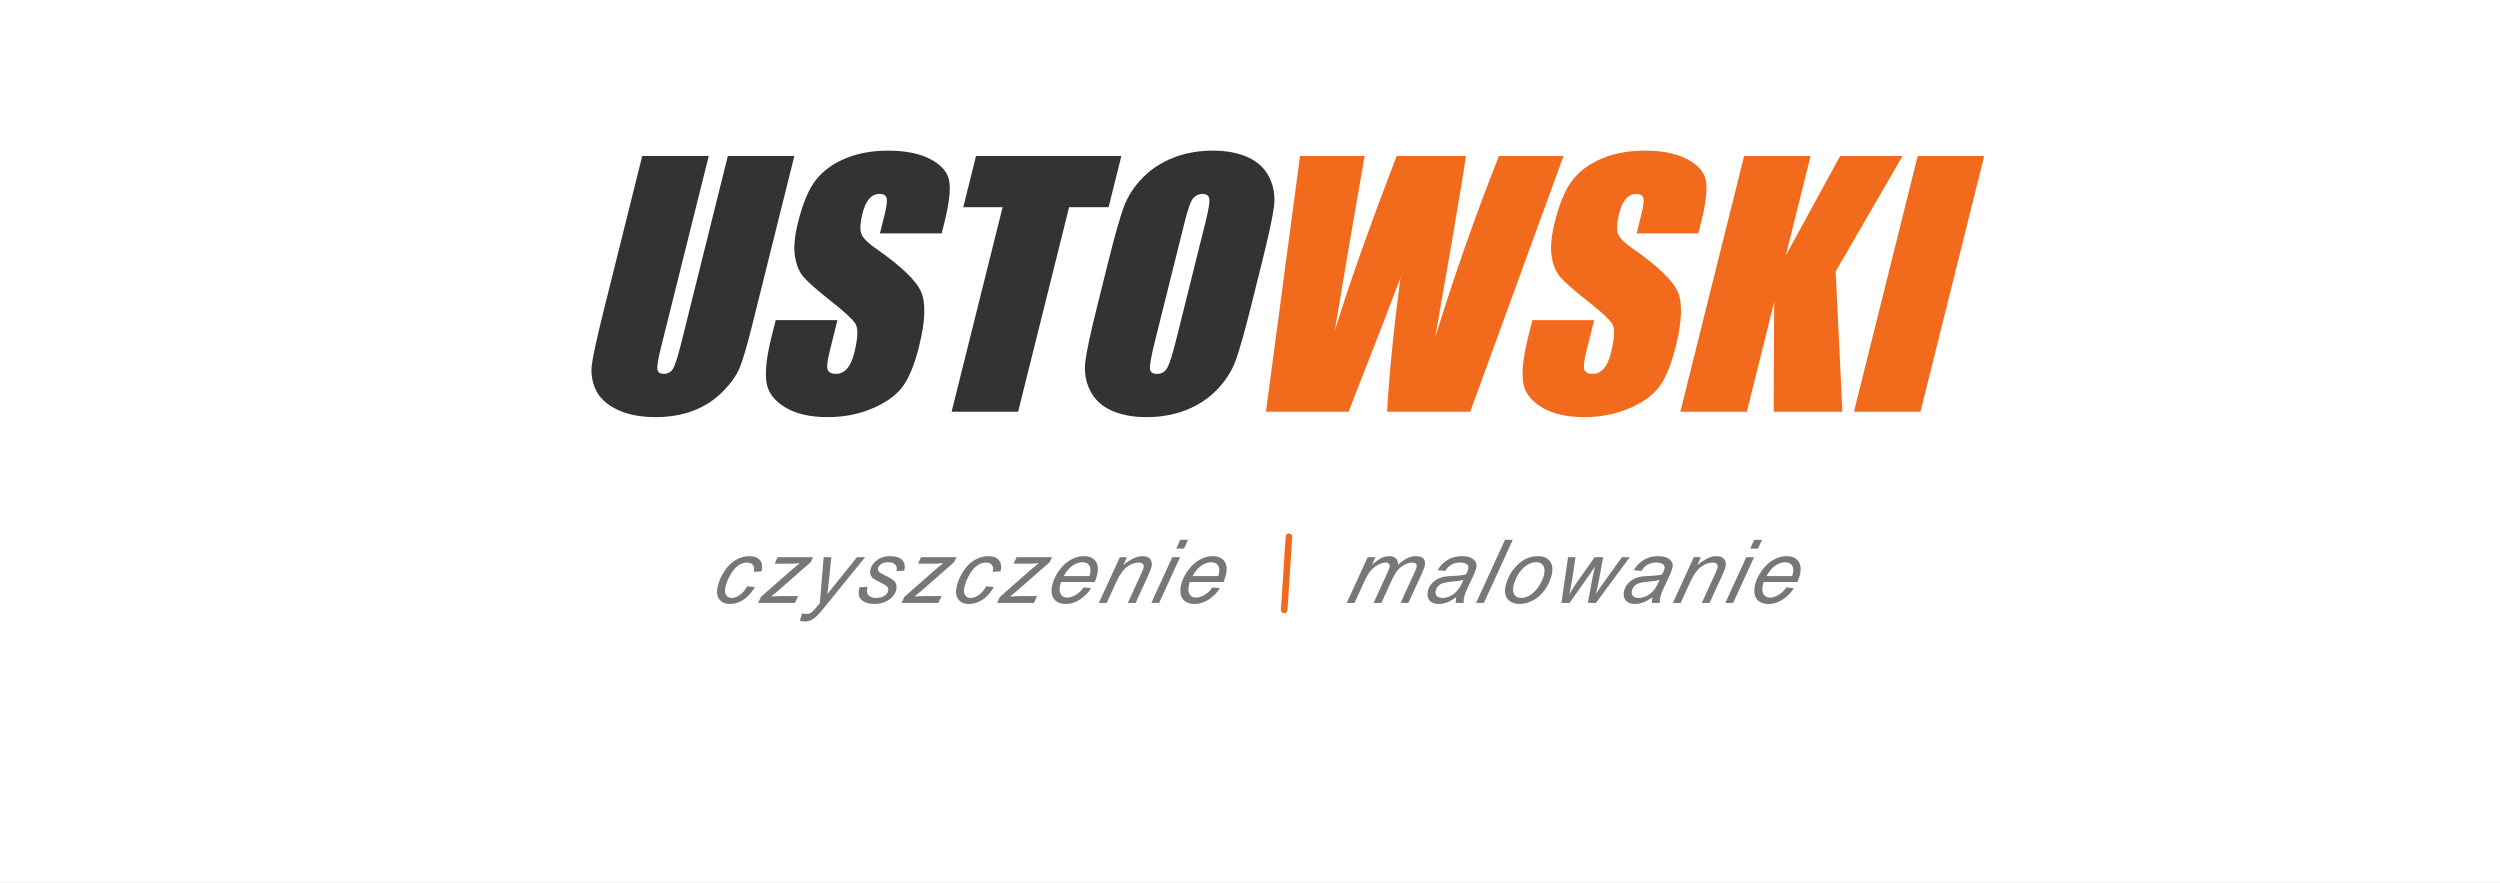
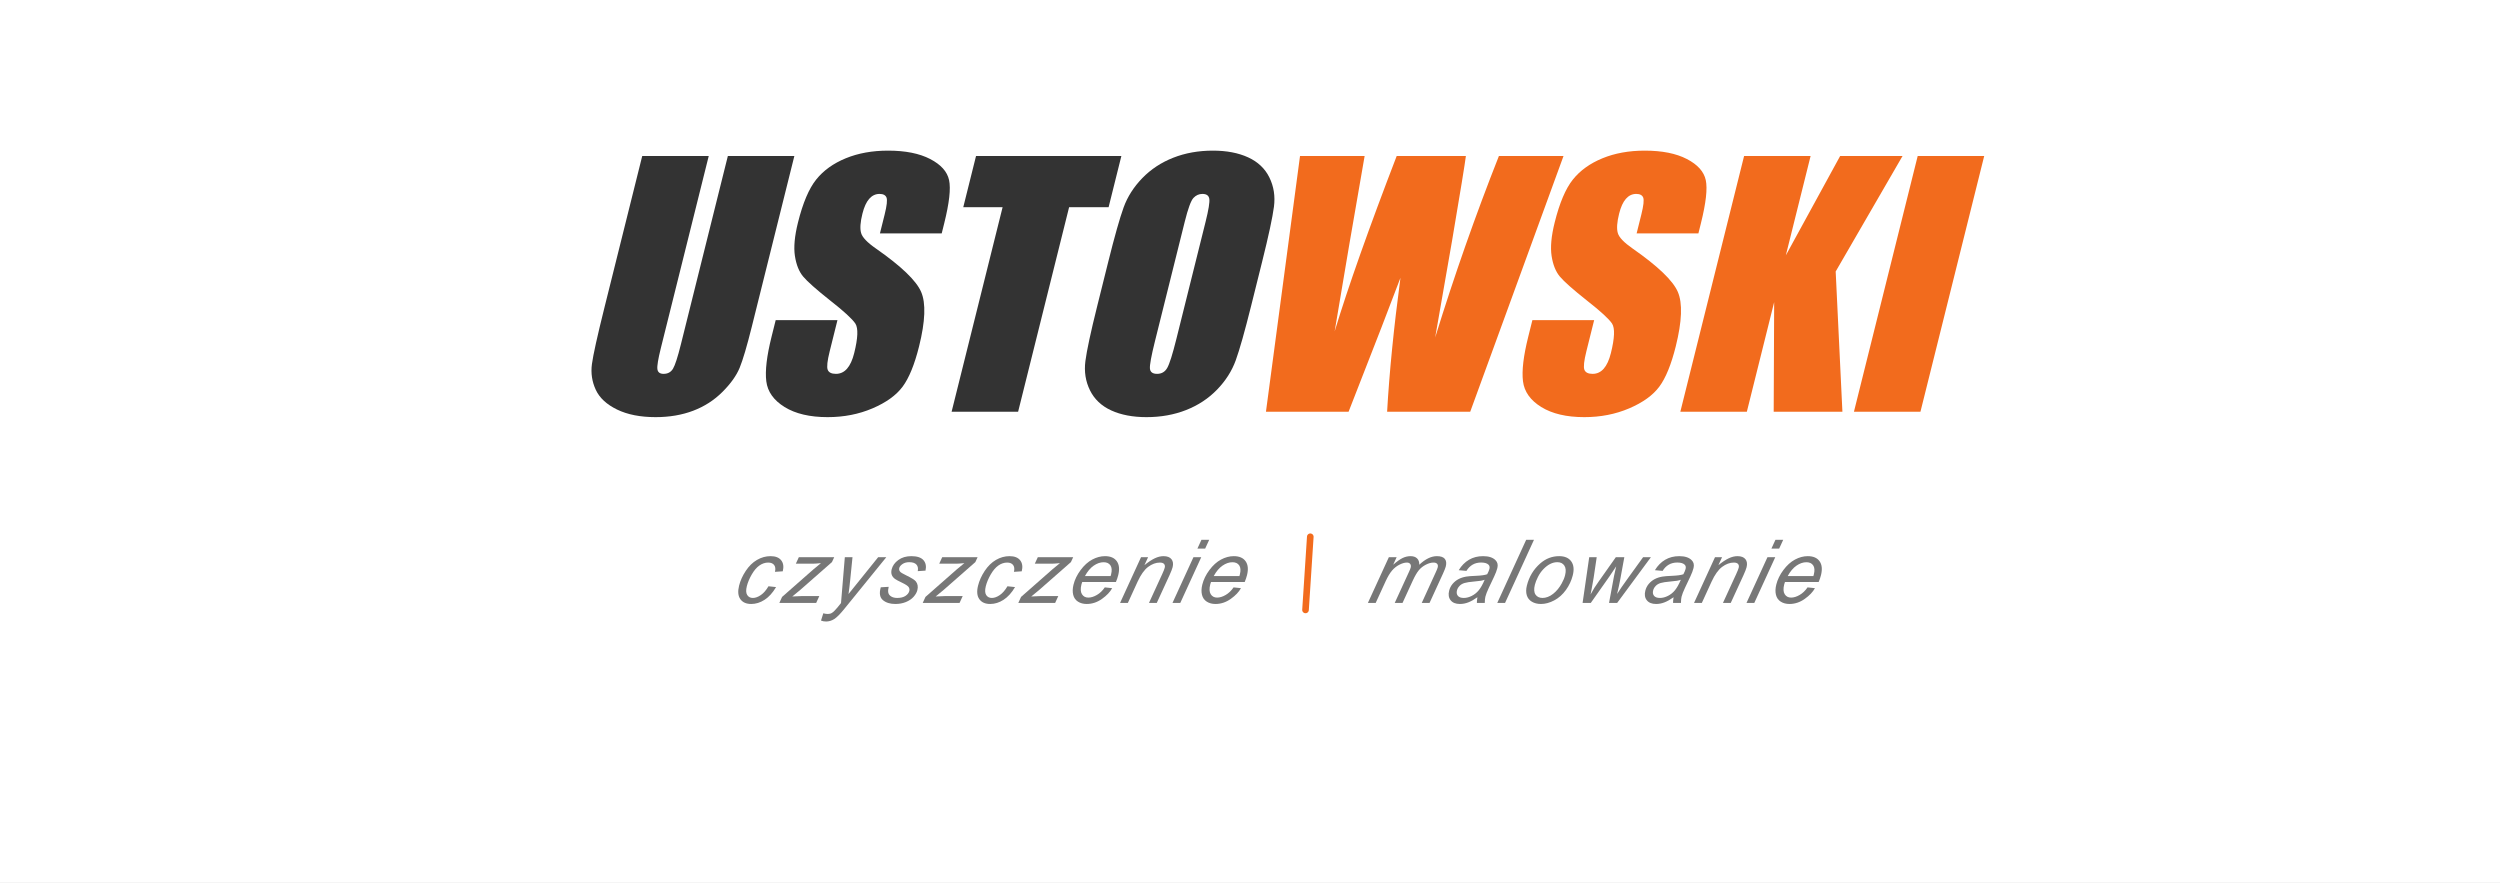
<svg xmlns="http://www.w3.org/2000/svg" viewBox="0 0 680 240">
  <rect width="680" height="240" fill="#ffffff" />
  <path d="M1041 1619V537Q1041 353 1029.0 278.5Q1017 204 958.0 125.5Q899 47 802.5 6.5Q706 -34 575 -34Q430 -34 319.0 14.0Q208 62 153.0 139.0Q98 216 88.0 301.5Q78 387 78 661V1619H499V405Q499 299 510.5 269.5Q522 240 557 240Q597 240 608.5 272.5Q620 305 620 426V1619Z" transform="matrix(0.042969,0,0.010713,-0.042969,153.99,112.00)" fill="#333333" />
  <path d="M976 1129H585V1249Q585 1333 570.0 1356.0Q555 1379 520 1379Q482 1379 462.5 1348.0Q443 1317 443 1254Q443 1173 465 1132Q486 1091 584 1033Q865 866 938 759Q1011 652 1011 414Q1011 241 970.5 159.0Q930 77 814.0 21.5Q698 -34 544 -34Q375 -34 255.5 30.0Q136 94 99.0 193.0Q62 292 62 474V580H453V383Q453 292 469.5 266.0Q486 240 528 240Q570 240 590.5 273.0Q611 306 611 371Q611 514 572 558Q532 602 375 705Q218 809 167.0 856.0Q116 903 82.5 986.0Q49 1069 49 1198Q49 1384 96.5 1470.0Q144 1556 250.0 1604.5Q356 1653 506 1653Q670 1653 785.5 1600.0Q901 1547 938.5 1466.5Q976 1386 976 1193Z" transform="matrix(0.042969,0,0.010713,-0.042969,202.11,112.00)" fill="#333333" />
  <path d="M932 1619V1295H682V0H261V1295H12V1619Z" transform="matrix(0.042969,0,0.010713,-0.042969,247.62,112.00)" fill="#333333" />
  <path d="M1046 671Q1046 427 1034.5 325.5Q1023 224 962.5 140.0Q902 56 799.0 11.0Q696 -34 559 -34Q429 -34 325.5 8.5Q222 51 159.0 136.0Q96 221 84.0 321.0Q72 421 72 671V948Q72 1192 83.5 1293.5Q95 1395 155.5 1479.0Q216 1563 319.0 1608.0Q422 1653 559 1653Q689 1653 792.5 1610.5Q896 1568 959.0 1483.0Q1022 1398 1034.0 1298.0Q1046 1198 1046 948ZM625 1203Q625 1316 612.5 1347.5Q600 1379 561 1379Q528 1379 510.5 1353.5Q493 1328 493 1203V447Q493 306 504.5 273.0Q516 240 558 240Q601 240 613.0 278.0Q625 316 625 459Z" transform="matrix(0.042969,0,0.010713,-0.042969,288.18,112.00)" fill="#333333" />
  <path d="M1668 1619 1481 0H955Q883 373 828 848Q803 645 711 0H188L0 1619H409L452 1054L496 509Q519 932 612 1619H1050Q1059 1548 1096 1085L1142 470Q1177 1057 1259 1619Z" transform="matrix(0.042969,0,0.010713,-0.042969,336.26,112.00)" fill="#f26b1d" />
  <path d="M976 1129H585V1249Q585 1333 570.0 1356.0Q555 1379 520 1379Q482 1379 462.5 1348.0Q443 1317 443 1254Q443 1173 465 1132Q486 1091 584 1033Q865 866 938 759Q1011 652 1011 414Q1011 241 970.5 159.0Q930 77 814.0 21.5Q698 -34 544 -34Q375 -34 255.5 30.0Q136 94 99.0 193.0Q62 292 62 474V580H453V383Q453 292 469.5 266.0Q486 240 528 240Q570 240 590.5 273.0Q611 306 611 371Q611 514 572 558Q532 602 375 705Q218 809 167.0 856.0Q116 903 82.5 986.0Q49 1069 49 1198Q49 1384 96.5 1470.0Q144 1556 250.0 1604.5Q356 1653 506 1653Q670 1653 785.5 1600.0Q901 1547 938.5 1466.5Q976 1386 976 1193Z" transform="matrix(0.042969,0,0.010713,-0.042969,407.93,112.00)" fill="#f26b1d" />
  <path d="M1087 1619 846 888 1110 0H675L505 694V0H84V1619H505V990L692 1619Z" transform="matrix(0.042969,0,0.010713,-0.042969,453.44,112.00)" fill="#f26b1d" />
  <path d="M505 1619V0H84V1619Z" transform="matrix(0.042969,0,0.010713,-0.042969,500.66,112.00)" fill="#f26b1d" />
-   <path d="M801 387 982 368Q914 169 788.5 72.5Q663 -24 503 -24Q330 -24 222.5 88.0Q115 200 115 401Q115 575 184.0 743.0Q253 911 381.5 998.5Q510 1086 675 1086Q846 1086 946.0 989.5Q1046 893 1046 734L868 722Q867 823 809.5 880.0Q752 937 658 937Q549 937 469.0 868.0Q389 799 343.5 658.5Q298 518 298 388Q298 252 358.0 184.0Q418 116 506 116Q594 116 674.5 183.0Q755 250 801 387Z" transform="matrix(0.011719,0,0.002922,-0.011719,192.75,164.00)" fill="#777777" />
-   <path d="M40 0 69 140 640 783Q701 851 776 924Q647 911 591 911H196L228 1062H1049L1025 948L449 301Q400 246 303 150Q454 159 510 159H928L895 0Z" transform="matrix(0.011719,0,0.002922,-0.011719,205.75,164.00)" fill="#777777" />
-   <path d="M0 -410 11 -240Q67 -256 120 -256Q175 -256 209 -231Q253 -198 305 -107L363 -3L186 1062H364L444 525Q468 366 485 207L960 1062H1149L472 -141Q374 -317 298.0 -374.0Q222 -431 123 -431Q60 -431 0 -410Z" transform="matrix(0.011719,0,0.002922,-0.011719,218.75,164.00)" fill="#777777" />
-   <path d="M85 363 266 374Q266 296 290.0 241.0Q314 186 378.5 151.0Q443 116 529 116Q649 116 709.0 164.0Q769 212 769 277Q769 324 733 366Q696 408 552.5 469.5Q409 531 369 556Q302 597 268.0 652.5Q234 708 234 780Q234 906 334.0 996.0Q434 1086 614 1086Q814 1086 918.5 993.5Q1023 901 1027 750L850 738Q846 834 782.0 890.0Q718 946 601 946Q507 946 455.0 903.0Q403 860 403 810Q403 760 448 722Q478 696 603 642Q811 552 865 500Q951 417 951 298Q951 219 902.5 143.0Q854 67 754.5 21.5Q655 -24 520 -24Q336 -24 207 67Q78 158 85 363Z" transform="matrix(0.011719,0,0.002922,-0.011719,231.75,164.00)" fill="#777777" />
-   <path d="M40 0 69 140 640 783Q701 851 776 924Q647 911 591 911H196L228 1062H1049L1025 948L449 301Q400 246 303 150Q454 159 510 159H928L895 0Z" transform="matrix(0.011719,0,0.002922,-0.011719,244.75,164.00)" fill="#777777" />
-   <path d="M801 387 982 368Q914 169 788.5 72.5Q663 -24 503 -24Q330 -24 222.5 88.0Q115 200 115 401Q115 575 184.0 743.0Q253 911 381.5 998.5Q510 1086 675 1086Q846 1086 946.0 989.5Q1046 893 1046 734L868 722Q867 823 809.5 880.0Q752 937 658 937Q549 937 469.0 868.0Q389 799 343.5 658.5Q298 518 298 388Q298 252 358.0 184.0Q418 116 506 116Q594 116 674.5 183.0Q755 250 801 387Z" transform="matrix(0.011719,0,0.002922,-0.011719,257.75,164.00)" fill="#777777" />
-   <path d="M40 0 69 140 640 783Q701 851 776 924Q647 911 591 911H196L228 1062H1049L1025 948L449 301Q400 246 303 150Q454 159 510 159H928L895 0Z" transform="matrix(0.011719,0,0.002922,-0.011719,270.75,164.00)" fill="#777777" />
-   <path d="M848 361 1024 343Q986 212 849.5 94.0Q713 -24 524 -24Q406 -24 307.5 30.5Q209 85 157.5 189.0Q106 293 106 426Q106 600 186.5 763.5Q267 927 395.0 1006.5Q523 1086 672 1086Q862 1086 975.5 968.0Q1089 850 1089 646Q1089 568 1075 486H293Q289 455 289 430Q289 281 357.5 202.5Q426 124 525 124Q618 124 708.0 185.0Q798 246 848 361ZM322 624H918Q919 652 919 664Q919 800 851.0 872.5Q783 945 676 945Q560 945 464.5 865.0Q369 785 322 624Z" transform="matrix(0.011719,0,0.002922,-0.011719,283.75,164.00)" fill="#777777" />
-   <path d="M68 0 290 1062H454L415 877Q522 986 615.0 1036.0Q708 1086 805 1086Q934 1086 1007.5 1016.0Q1081 946 1081 829Q1081 770 1055 643L920 0H739L880 673Q901 771 901 818Q901 871 864.5 904.0Q828 937 759 937Q620 937 511.5 837.0Q403 737 352 494L249 0Z" transform="matrix(0.011719,0,0.002922,-0.011719,298.10,164.00)" fill="#777777" />
-   <path d="M325 1261 368 1466H548L505 1261ZM61 0 283 1062H464L242 0Z" transform="matrix(0.011719,0,0.002922,-0.011719,312.44,164.00)" fill="#777777" />
-   <path d="M848 361 1024 343Q986 212 849.5 94.0Q713 -24 524 -24Q406 -24 307.5 30.5Q209 85 157.5 189.0Q106 293 106 426Q106 600 186.5 763.5Q267 927 395.0 1006.5Q523 1086 672 1086Q862 1086 975.5 968.0Q1089 850 1089 646Q1089 568 1075 486H293Q289 455 289 430Q289 281 357.5 202.5Q426 124 525 124Q618 124 708.0 185.0Q798 246 848 361ZM322 624H918Q919 652 919 664Q919 800 851.0 872.5Q783 945 676 945Q560 945 464.5 865.0Q369 785 322 624Z" transform="matrix(0.011719,0,0.002922,-0.011719,318.78,164.00)" fill="#777777" />
-   <line x1="350.6" y1="146.0" x2="349.3" y2="165.9" stroke="#f26b1d" stroke-width="1.8" stroke-linecap="round" />
-   <path d="M67 0 289 1062H470L433 887Q534 1000 613.5 1043.0Q693 1086 786 1086Q885 1086 951.5 1033.5Q1018 981 1039 887Q1120 987 1209.5 1036.5Q1299 1086 1398 1086Q1531 1086 1597.5 1023.0Q1664 960 1664 846Q1664 797 1641 684L1498 0H1317L1463 702Q1482 788 1482 825Q1482 877 1449.0 907.0Q1416 937 1356 937Q1275 937 1191.0 888.0Q1107 839 1060.5 759.5Q1014 680 979 515L871 0H690L840 717Q856 790 856 821Q856 873 823.5 905.0Q791 937 739 937Q662 937 577.5 888.0Q493 839 440.0 751.5Q387 664 353 502L248 0Z" transform="matrix(0.011719,0,0.002922,-0.011719,365.52,164.00)" fill="#777777" />
-   <path d="M784 132Q690 51 603.0 13.5Q516 -24 417 -24Q270 -24 180.0 62.5Q90 149 90 284Q90 373 130.5 441.5Q171 510 238.0 551.5Q305 593 402 611Q463 623 633.5 630.0Q804 637 878 666Q899 740 899 789Q899 852 853 888Q790 938 669 938Q555 938 482.5 887.5Q410 837 377 744L194 760Q250 918 371.5 1002.0Q493 1086 678 1086Q875 1086 990 992Q1078 922 1078 810Q1078 725 1053 613L994 349Q966 223 966 144Q966 94 988 0H805Q790 52 784 132ZM851 538Q813 523 769.5 515.0Q726 507 624 498Q466 484 401.0 462.5Q336 441 303.0 394.0Q270 347 270 290Q270 214 322.5 165.0Q375 116 472 116Q562 116 645.0 163.5Q728 211 776.0 296.0Q824 381 851 538Z" transform="matrix(0.011719,0,0.002922,-0.011719,386.52,164.00)" fill="#777777" />
-   <path d="M54 0 360 1466H541L235 0Z" transform="matrix(0.011719,0,0.002922,-0.011719,400.86,164.00)" fill="#777777" />
-   <path d="M100 403Q100 714 283 918Q434 1086 679 1086Q871 1086 988.5 966.0Q1106 846 1106 642Q1106 459 1032.0 301.5Q958 144 821.5 60.0Q685 -24 534 -24Q410 -24 308.5 29.0Q207 82 153.5 179.0Q100 276 100 403ZM281 421Q281 271 353.0 193.5Q425 116 536 116Q594 116 651.0 139.5Q708 163 757.0 211.0Q806 259 840.5 320.5Q875 382 896 453Q927 552 927 643Q927 787 854.5 866.5Q782 946 672 946Q587 946 517.0 905.5Q447 865 390.5 787.0Q334 709 307.5 605.5Q281 502 281 421Z" transform="matrix(0.011719,0,0.002922,-0.011719,407.20,164.00)" fill="#777777" />
-   <path d="M270 0 159 1062H333L381 585L400 317Q402 287 406 196Q436 298 457.0 352.5Q478 407 524 508L777 1062H974L1009 531Q1017 410 1019 208Q1069 342 1182 580L1410 1062H1591L1072 0H884L844 623Q840 681 838 849Q797 742 741 618L460 0Z" transform="matrix(0.011719,0,0.002922,-0.011719,421.54,164.00)" fill="#777777" />
-   <path d="M784 132Q690 51 603.0 13.5Q516 -24 417 -24Q270 -24 180.0 62.5Q90 149 90 284Q90 373 130.5 441.5Q171 510 238.0 551.5Q305 593 402 611Q463 623 633.5 630.0Q804 637 878 666Q899 740 899 789Q899 852 853 888Q790 938 669 938Q555 938 482.5 887.5Q410 837 377 744L194 760Q250 918 371.5 1002.0Q493 1086 678 1086Q875 1086 990 992Q1078 922 1078 810Q1078 725 1053 613L994 349Q966 223 966 144Q966 94 988 0H805Q790 52 784 132ZM851 538Q813 523 769.5 515.0Q726 507 624 498Q466 484 401.0 462.5Q336 441 303.0 394.0Q270 347 270 290Q270 214 322.5 165.0Q375 116 472 116Q562 116 645.0 163.5Q728 211 776.0 296.0Q824 381 851 538Z" transform="matrix(0.011719,0,0.002922,-0.011719,439.88,164.00)" fill="#777777" />
-   <path d="M68 0 290 1062H454L415 877Q522 986 615.0 1036.0Q708 1086 805 1086Q934 1086 1007.5 1016.0Q1081 946 1081 829Q1081 770 1055 643L920 0H739L880 673Q901 771 901 818Q901 871 864.5 904.0Q828 937 759 937Q620 937 511.5 837.0Q403 737 352 494L249 0Z" transform="matrix(0.011719,0,0.002922,-0.011719,454.22,164.00)" fill="#777777" />
-   <path d="M325 1261 368 1466H548L505 1261ZM61 0 283 1062H464L242 0Z" transform="matrix(0.011719,0,0.002922,-0.011719,468.57,164.00)" fill="#777777" />
-   <path d="M848 361 1024 343Q986 212 849.5 94.0Q713 -24 524 -24Q406 -24 307.5 30.5Q209 85 157.5 189.0Q106 293 106 426Q106 600 186.5 763.5Q267 927 395.0 1006.5Q523 1086 672 1086Q862 1086 975.5 968.0Q1089 850 1089 646Q1089 568 1075 486H293Q289 455 289 430Q289 281 357.5 202.5Q426 124 525 124Q618 124 708.0 185.0Q798 246 848 361ZM322 624H918Q919 652 919 664Q919 800 851.0 872.5Q783 945 676 945Q560 945 464.5 865.0Q369 785 322 624Z" transform="matrix(0.011719,0,0.002922,-0.011719,474.90,164.00)" fill="#777777" />
+   <path d="M801 387 982 368Q914 169 788.5 72.5Q663 -24 503 -24Q330 -24 222.5 88.0Q115 200 115 401Q115 575 184.0 743.0Q253 911 381.5 998.5Q510 1086 675 1086Q846 1086 946.0 989.5Q1046 893 1046 734L868 722Q867 823 809.5 880.0Q752 937 658 937Q549 937 469.0 868.0Q389 799 343.5 658.5Q298 518 298 388Q298 252 358.0 184.0Q418 116 506 116Q594 116 674.5 183.0Q755 250 801 387Z" transform="matrix(0.011719,0,0.002922,-0.011719,198.51,164.00)" fill="#777777" />
+   <path d="M40 0 69 140 640 783Q701 851 776 924Q647 911 591 911H196L228 1062H1049L1025 948L449 301Q400 246 303 150Q454 159 510 159H928L895 0Z" transform="matrix(0.011719,0,0.002922,-0.011719,211.51,164.00)" fill="#777777" />
+   <path d="M0 -410 11 -240Q67 -256 120 -256Q175 -256 209 -231Q253 -198 305 -107L363 -3L186 1062H364L444 525Q468 366 485 207L960 1062H1149L472 -141Q374 -317 298.0 -374.0Q222 -431 123 -431Q60 -431 0 -410Z" transform="matrix(0.011719,0,0.002922,-0.011719,224.51,164.00)" fill="#777777" />
+   <path d="M85 363 266 374Q266 296 290.0 241.0Q314 186 378.5 151.0Q443 116 529 116Q649 116 709.0 164.0Q769 212 769 277Q769 324 733 366Q696 408 552.5 469.5Q409 531 369 556Q302 597 268.0 652.5Q234 708 234 780Q234 906 334.0 996.0Q434 1086 614 1086Q814 1086 918.5 993.5Q1023 901 1027 750L850 738Q846 834 782.0 890.0Q718 946 601 946Q507 946 455.0 903.0Q403 860 403 810Q403 760 448 722Q478 696 603 642Q811 552 865 500Q951 417 951 298Q951 219 902.5 143.0Q854 67 754.5 21.5Q655 -24 520 -24Q336 -24 207 67Q78 158 85 363Z" transform="matrix(0.011719,0,0.002922,-0.011719,237.51,164.00)" fill="#777777" />
+   <path d="M40 0 69 140 640 783Q701 851 776 924Q647 911 591 911H196L228 1062H1049L1025 948L449 301Q400 246 303 150Q454 159 510 159H928L895 0Z" transform="matrix(0.011719,0,0.002922,-0.011719,250.51,164.00)" fill="#777777" />
+   <path d="M801 387 982 368Q914 169 788.5 72.5Q663 -24 503 -24Q330 -24 222.5 88.0Q115 200 115 401Q115 575 184.0 743.0Q253 911 381.5 998.5Q510 1086 675 1086Q846 1086 946.0 989.5Q1046 893 1046 734L868 722Q867 823 809.5 880.0Q752 937 658 937Q549 937 469.0 868.0Q389 799 343.5 658.5Q298 518 298 388Q298 252 358.0 184.0Q418 116 506 116Q594 116 674.5 183.0Q755 250 801 387Z" transform="matrix(0.011719,0,0.002922,-0.011719,263.51,164.00)" fill="#777777" />
+   <path d="M40 0 69 140 640 783Q701 851 776 924Q647 911 591 911H196L228 1062H1049L1025 948L449 301Q400 246 303 150Q454 159 510 159H928L895 0Z" transform="matrix(0.011719,0,0.002922,-0.011719,276.51,164.00)" fill="#777777" />
+   <path d="M848 361 1024 343Q986 212 849.5 94.0Q713 -24 524 -24Q406 -24 307.5 30.5Q209 85 157.5 189.0Q106 293 106 426Q106 600 186.5 763.5Q267 927 395.0 1006.5Q523 1086 672 1086Q862 1086 975.5 968.0Q1089 850 1089 646Q1089 568 1075 486H293Q289 455 289 430Q289 281 357.5 202.5Q426 124 525 124Q618 124 708.0 185.0Q798 246 848 361ZM322 624H918Q919 652 919 664Q919 800 851.0 872.5Q783 945 676 945Q560 945 464.5 865.0Q369 785 322 624Z" transform="matrix(0.011719,0,0.002922,-0.011719,289.51,164.00)" fill="#777777" />
+   <path d="M68 0 290 1062H454L415 877Q522 986 615.0 1036.0Q708 1086 805 1086Q934 1086 1007.5 1016.0Q1081 946 1081 829Q1081 770 1055 643L920 0H739L880 673Q901 771 901 818Q901 871 864.5 904.0Q828 937 759 937Q620 937 511.5 837.0Q403 737 352 494L249 0Z" transform="matrix(0.011719,0,0.002922,-0.011719,303.86,164.00)" fill="#777777" />
+   <path d="M325 1261 368 1466H548L505 1261ZM61 0 283 1062H464L242 0Z" transform="matrix(0.011719,0,0.002922,-0.011719,318.20,164.00)" fill="#777777" />
+   <path d="M848 361 1024 343Q986 212 849.5 94.0Q713 -24 524 -24Q406 -24 307.5 30.5Q209 85 157.5 189.0Q106 293 106 426Q106 600 186.5 763.5Q267 927 395.0 1006.5Q523 1086 672 1086Q862 1086 975.5 968.0Q1089 850 1089 646Q1089 568 1075 486H293Q289 455 289 430Q289 281 357.5 202.5Q426 124 525 124Q618 124 708.0 185.0Q798 246 848 361ZM322 624H918Q919 652 919 664Q919 800 851.0 872.5Q783 945 676 945Q560 945 464.5 865.0Q369 785 322 624Z" transform="matrix(0.011719,0,0.002922,-0.011719,324.54,164.00)" fill="#777777" />
+   <line x1="356.4" y1="146.0" x2="355.1" y2="165.9" stroke="#f26b1d" stroke-width="1.8" stroke-linecap="round" />
+   <path d="M67 0 289 1062H470L433 887Q534 1000 613.5 1043.0Q693 1086 786 1086Q885 1086 951.5 1033.5Q1018 981 1039 887Q1120 987 1209.5 1036.5Q1299 1086 1398 1086Q1531 1086 1597.5 1023.0Q1664 960 1664 846Q1664 797 1641 684L1498 0H1317L1463 702Q1482 788 1482 825Q1482 877 1449.0 907.0Q1416 937 1356 937Q1275 937 1191.0 888.0Q1107 839 1060.5 759.5Q1014 680 979 515L871 0H690L840 717Q856 790 856 821Q856 873 823.5 905.0Q791 937 739 937Q662 937 577.5 888.0Q493 839 440.0 751.5Q387 664 353 502L248 0Z" transform="matrix(0.011719,0,0.002922,-0.011719,371.28,164.00)" fill="#777777" />
+   <path d="M784 132Q690 51 603.0 13.5Q516 -24 417 -24Q270 -24 180.0 62.5Q90 149 90 284Q90 373 130.5 441.5Q171 510 238.0 551.5Q305 593 402 611Q463 623 633.5 630.0Q804 637 878 666Q899 740 899 789Q899 852 853 888Q790 938 669 938Q555 938 482.5 887.5Q410 837 377 744L194 760Q250 918 371.5 1002.0Q493 1086 678 1086Q875 1086 990 992Q1078 922 1078 810Q1078 725 1053 613L994 349Q966 223 966 144Q966 94 988 0H805Q790 52 784 132ZM851 538Q813 523 769.5 515.0Q726 507 624 498Q466 484 401.0 462.5Q336 441 303.0 394.0Q270 347 270 290Q270 214 322.5 165.0Q375 116 472 116Q562 116 645.0 163.5Q728 211 776.0 296.0Q824 381 851 538Z" transform="matrix(0.011719,0,0.002922,-0.011719,392.28,164.00)" fill="#777777" />
+   <path d="M54 0 360 1466H541L235 0Z" transform="matrix(0.011719,0,0.002922,-0.011719,406.62,164.00)" fill="#777777" />
+   <path d="M100 403Q100 714 283 918Q434 1086 679 1086Q871 1086 988.5 966.0Q1106 846 1106 642Q1106 459 1032.0 301.5Q958 144 821.5 60.0Q685 -24 534 -24Q410 -24 308.5 29.0Q207 82 153.5 179.0Q100 276 100 403ZM281 421Q281 271 353.0 193.5Q425 116 536 116Q594 116 651.0 139.5Q708 163 757.0 211.0Q806 259 840.5 320.5Q875 382 896 453Q927 552 927 643Q927 787 854.5 866.5Q782 946 672 946Q587 946 517.0 905.5Q447 865 390.5 787.0Q334 709 307.5 605.5Q281 502 281 421Z" transform="matrix(0.011719,0,0.002922,-0.011719,412.96,164.00)" fill="#777777" />
+   <path d="M270 0 159 1062H333L381 585L400 317Q402 287 406 196Q436 298 457.0 352.5Q478 407 524 508L777 1062H974L1009 531Q1017 410 1019 208Q1069 342 1182 580L1410 1062H1591L1072 0H884L844 623Q840 681 838 849Q797 742 741 618L460 0Z" transform="matrix(0.011719,0,0.002922,-0.011719,427.30,164.00)" fill="#777777" />
+   <path d="M784 132Q690 51 603.0 13.5Q516 -24 417 -24Q270 -24 180.0 62.5Q90 149 90 284Q90 373 130.5 441.5Q171 510 238.0 551.5Q305 593 402 611Q463 623 633.5 630.0Q804 637 878 666Q899 740 899 789Q899 852 853 888Q790 938 669 938Q555 938 482.5 887.5Q410 837 377 744L194 760Q250 918 371.5 1002.0Q493 1086 678 1086Q875 1086 990 992Q1078 922 1078 810Q1078 725 1053 613L994 349Q966 223 966 144Q966 94 988 0H805Q790 52 784 132ZM851 538Q813 523 769.5 515.0Q726 507 624 498Q466 484 401.0 462.5Q336 441 303.0 394.0Q270 347 270 290Q270 214 322.5 165.0Q375 116 472 116Q562 116 645.0 163.5Q728 211 776.0 296.0Q824 381 851 538Z" transform="matrix(0.011719,0,0.002922,-0.011719,445.64,164.00)" fill="#777777" />
+   <path d="M68 0 290 1062H454L415 877Q522 986 615.0 1036.0Q708 1086 805 1086Q934 1086 1007.5 1016.0Q1081 946 1081 829Q1081 770 1055 643L920 0H739L880 673Q901 771 901 818Q901 871 864.5 904.0Q828 937 759 937Q620 937 511.5 837.0Q403 737 352 494L249 0Z" transform="matrix(0.011719,0,0.002922,-0.011719,459.98,164.00)" fill="#777777" />
+   <path d="M325 1261 368 1466H548L505 1261ZM61 0 283 1062H464L242 0Z" transform="matrix(0.011719,0,0.002922,-0.011719,474.33,164.00)" fill="#777777" />
+   <path d="M848 361 1024 343Q986 212 849.5 94.0Q713 -24 524 -24Q406 -24 307.5 30.5Q209 85 157.5 189.0Q106 293 106 426Q106 600 186.5 763.5Q267 927 395.0 1006.5Q523 1086 672 1086Q862 1086 975.5 968.0Q1089 850 1089 646Q1089 568 1075 486H293Q289 455 289 430Q289 281 357.5 202.5Q426 124 525 124Q618 124 708.0 185.0Q798 246 848 361ZM322 624H918Q919 652 919 664Q919 800 851.0 872.5Q783 945 676 945Q560 945 464.5 865.0Q369 785 322 624Z" transform="matrix(0.011719,0,0.002922,-0.011719,480.66,164.00)" fill="#777777" />
</svg>
